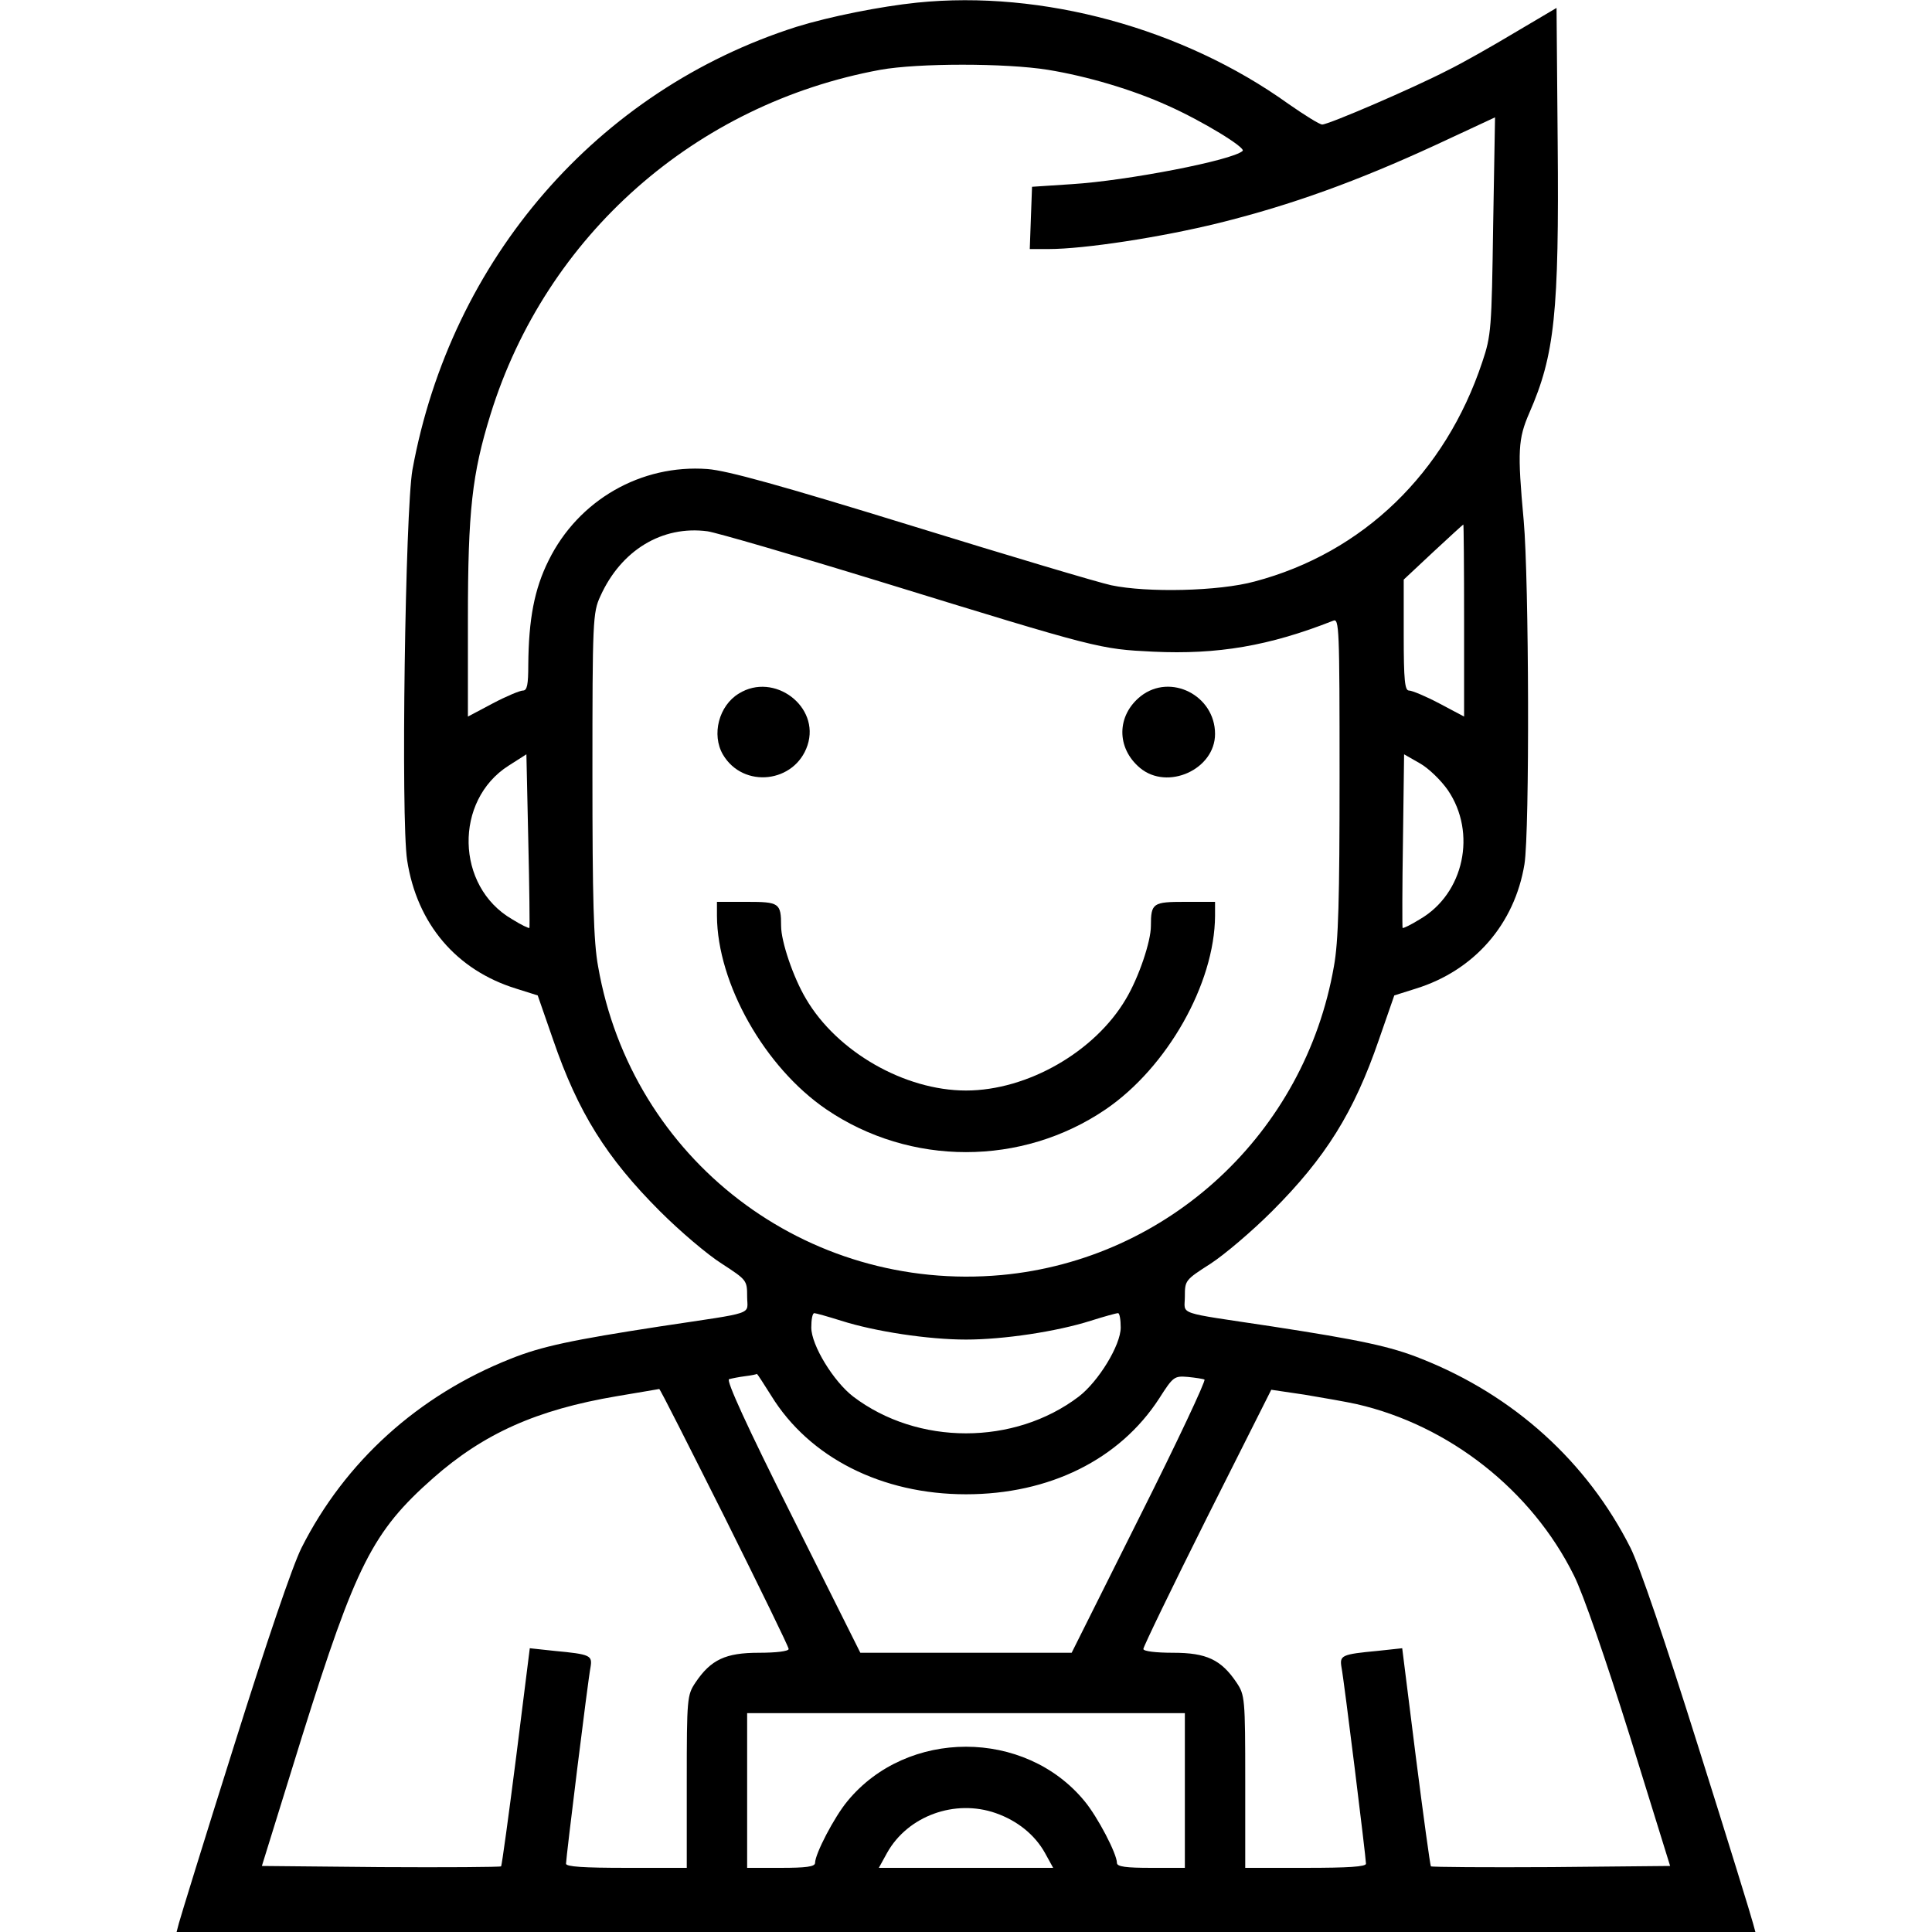
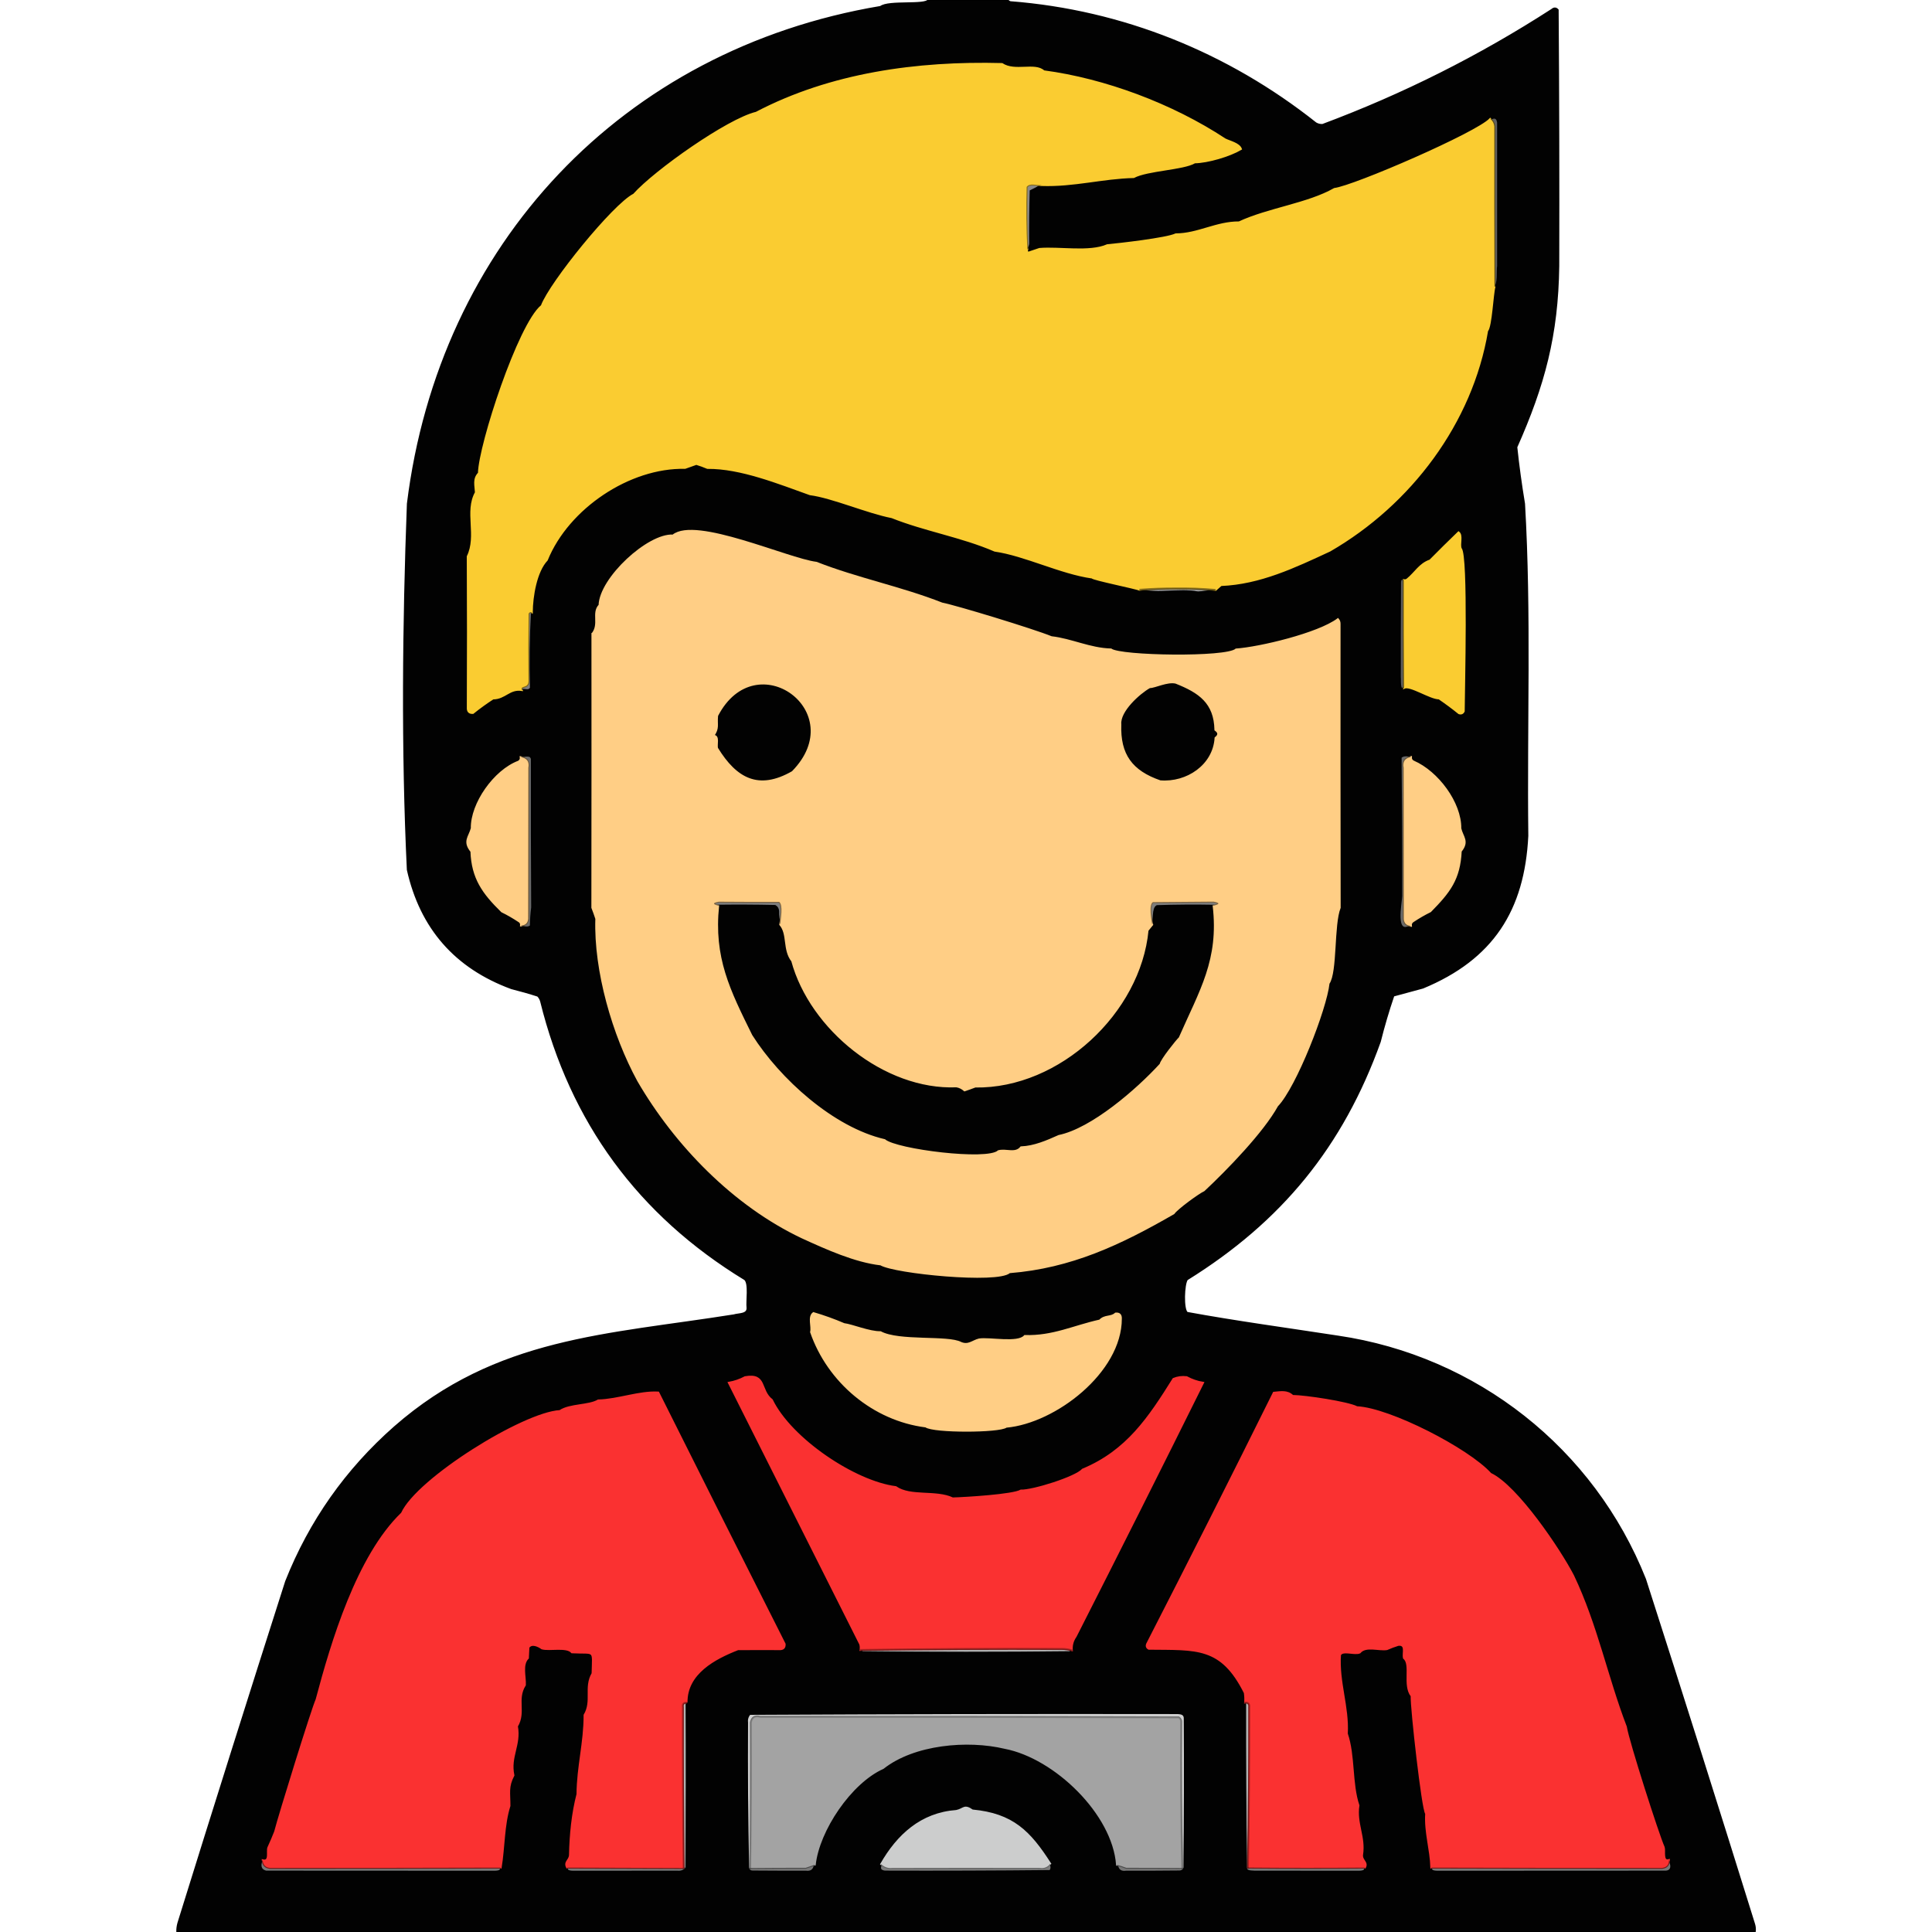
- <svg xmlns="http://www.w3.org/2000/svg" version="1.0" width="512pt" height="512pt" viewBox="0 0 512 512" preserveAspectRatio="xMidYMid meet">
-   <g transform="translate(0,512) scale(0.1,-0.1)" fill="#000000" stroke="none">
-     <path d="M2430 5113 c-97 -10 -232 -37 -319 -64 -528 -168 -916 -616 -1018 -1174 -19 -108 -31 -926 -14 -1035 26 -168 130 -291 289 -340 l57 -18 41 -118 c66 -192 141 -312 283 -454 53 -53 126 -115 164 -139 66 -43 67 -44 67 -87 0 -50 28 -40 -230 -79 -234 -36 -315 -53 -397 -86 -245 -97 -439 -273 -554 -501 -24 -48 -92 -248 -179 -525 -78 -247 -143 -458 -146 -470 l-6 -23 2092 0 2092 0 -6 22 c-3 13 -68 224 -146 471 -87 277 -155 477 -179 525 -115 228 -309 404 -554 501 -82 33 -163 50 -397 86 -258 39 -230 29 -230 79 0 43 1 44 68 87 37 24 110 86 163 139 142 142 217 262 283 454 l41 118 57 18 c155 48 262 171 288 330 14 88 12 754 -2 910 -17 185 -15 217 15 286 67 153 79 265 75 716 l-3 357 -110 -65 c-60 -36 -141 -82 -180 -101 -91 -47 -314 -143 -331 -143 -7 0 -47 25 -90 55 -279 200 -652 302 -984 268z m347 -178 c104 -17 223 -52 318 -95 92 -41 208 -112 198 -120 -27 -25 -307 -79 -452 -88 l-106 -7 -3 -82 -3 -83 50 0 c94 0 297 31 451 69 194 48 369 112 573 206 l159 74 -5 -287 c-4 -273 -5 -291 -29 -362 -98 -294 -316 -505 -603 -581 -95 -26 -285 -30 -380 -10 -33 7 -271 78 -530 158 -347 107 -488 146 -540 150 -176 13 -342 -82 -421 -242 -38 -76 -53 -156 -54 -277 0 -52 -3 -68 -14 -68 -8 0 -44 -15 -80 -34 l-66 -35 0 257 c0 289 11 386 60 544 147 474 543 823 1033 913 100 18 332 18 444 0z m1103 -1459 l0 -255 -66 35 c-36 19 -72 34 -80 34 -11 0 -14 26 -14 147 l0 147 78 73 c42 39 78 72 80 73 1 0 2 -114 2 -254z m-1545 102 c578 -178 579 -178 721 -185 171 -8 307 15 477 82 16 7 17 -17 17 -413 0 -324 -3 -438 -15 -503 -77 -442 -438 -777 -881 -818 -518 -47 -980 306 -1069 818 -12 65 -15 179 -15 510 0 406 1 428 21 471 55 122 164 188 284 172 22 -3 229 -63 460 -134z m-932 -917 c-1 -2 -22 8 -46 23 -150 87 -154 315 -9 407 l47 30 5 -228 c3 -125 4 -230 3 -232z m2434 365 c77 -113 43 -274 -74 -342 -24 -15 -45 -25 -46 -23 -1 2 -1 107 1 232 l3 228 42 -24 c23 -13 56 -45 74 -71z m-1608 -1406 c91 -29 232 -50 331 -50 99 0 240 21 331 50 35 11 67 20 72 20 4 0 7 -17 7 -38 0 -47 -59 -143 -111 -183 -171 -130 -427 -130 -598 0 -52 40 -111 136 -111 183 0 21 3 38 8 38 4 0 36 -9 71 -20z m-185 -199 c101 -164 293 -261 516 -261 221 0 407 92 512 254 37 58 40 60 76 57 20 -2 40 -5 44 -7 4 -3 -73 -167 -172 -364 l-180 -360 -280 0 -280 0 -180 360 c-121 241 -176 362 -168 365 7 2 27 6 43 8 17 2 30 5 31 6 1 0 18 -26 38 -58z m-124 -321 c93 -187 170 -344 170 -350 0 -6 -33 -10 -79 -10 -88 0 -127 -18 -168 -79 -22 -33 -23 -41 -23 -262 l0 -229 -160 0 c-113 0 -160 3 -160 11 0 15 58 486 65 521 5 31 0 34 -96 43 l-65 7 -36 -287 c-20 -157 -38 -288 -40 -291 -3 -2 -147 -3 -320 -2 l-314 3 107 345 c142 452 186 541 347 683 134 118 274 181 487 217 61 10 111 19 112 19 2 1 79 -152 173 -339z m1675 299 c245 -56 464 -228 576 -454 24 -47 85 -224 148 -425 l107 -345 -314 -3 c-173 -1 -317 0 -320 2 -2 3 -20 134 -40 291 l-36 287 -65 -7 c-96 -9 -101 -12 -96 -43 7 -35 65 -506 65 -521 0 -8 -47 -11 -160 -11 l-160 0 0 229 c0 221 -1 229 -23 262 -41 61 -80 79 -168 79 -46 0 -79 4 -79 10 0 6 76 163 169 349 l170 338 88 -13 c48 -8 111 -19 138 -25z m-455 -1024 l0 -205 -90 0 c-65 0 -90 3 -90 13 0 24 -51 122 -86 164 -158 192 -470 192 -628 0 -35 -42 -86 -140 -86 -164 0 -10 -25 -13 -90 -13 l-90 0 0 205 0 205 580 0 580 0 0 -205z m-501 -60 c57 -20 103 -57 130 -105 l22 -40 -231 0 -231 0 22 40 c55 98 180 143 288 105z" />
-     <path d="M1958 3282 c-53 -32 -73 -109 -42 -162 54 -91 191 -75 224 25 34 103 -89 195 -182 137z" />
-     <path d="M3023 3275 c-64 -51 -65 -137 -2 -190 73 -61 199 -4 199 90 0 102 -118 162 -197 100z" />
-     <path d="M1900 2693 c1 -180 127 -402 290 -513 222 -151 518 -151 740 0 163 111 289 333 290 513 l0 37 -79 0 c-86 0 -91 -3 -91 -64 0 -41 -32 -136 -66 -193 -82 -140 -261 -243 -424 -243 -163 0 -342 103 -424 243 -34 57 -66 152 -66 193 0 61 -5 64 -91 64 l-79 0 0 -37z" />
+ <svg xmlns="http://www.w3.org/2000/svg" version="1.1" width="512px" height="512px" style="shape-rendering:geometricPrecision; text-rendering:geometricPrecision; image-rendering:optimizeQuality; fill-rule:evenodd; clip-rule:evenodd">
+   <g>
+     <path fill="#000000" fill-opacity="0.992" stroke="#000000" stroke-width="0.5" stroke-opacity="0.992" d="M 246.04,0 c 6.97,0 13.95,0 20.92,0 c 0.2,0.27 0.45,0.46 0.76,0.57 c 29.73,2.3 57.6,13.57 80.95,32.09 c 0.56,0.34 1.17,0.48 1.82,0.45 c 21.36,-7.97 41.62,-18.14 60.78,-30.51 c 0.56,-0.49 1.07,-0.48 1.54,0.04 c 0.16,22.62 0.22,45.24 0.16,67.86 c -0.24,18.31 -3.83,31.58 -11.12,47.99 c 0.53,5.02 1.22,10.02 2.05,15.01 c 1.7,29.36 0.52,58.6 0.87,88 c -0.98,19.71 -9.27,32.59 -27.71,40.23 c -2.62,0.7 -5.22,1.4 -7.79,2.11 c -1.37,4.01 -2.57,8.08 -3.6,12.2 c -9.96,27.72 -26.18,47.52 -51.1,63 c -0.91,1.15 -1.17,8.06 0.03,8.88 c 12.51,2.31 27.1,4.3 39.9,6.27 c 36.75,5.39 67.74,29.81 81.46,64.32 c 9.78,30.43 19.41,60.9 28.91,91.42 c 0.21,0.68 0.26,1.37 0.16,2.07 c -139.36,0 -278.71,0 -418.06,0 c -0.02,-0.82 0.08,-1.62 0.31,-2.41 c 9.39,-30.2 18.9,-60.36 28.54,-90.49 c 6.32,-15.94 15.92,-29.57 28.8,-40.91 c 27.02,-23.67 56.29,-24.27 89.89,-29.62 c 1.24,-0.4 3.73,-0.1 3.58,-2.04 c -0.22,-1.63 0.58,-6.42 -0.67,-7.51 c -28.11,-17.14 -46.11,-41.69 -54.02,-73.64 c -0.15,-0.57 -0.44,-1.08 -0.85,-1.5 c -2.3,-0.74 -4.64,-1.4 -7,-2 c -14.85,-5.47 -24.01,-15.93 -27.48,-31.38 c -1.52,-31.55 -1.19,-65.29 0.01,-97 c 8.51,-68.6 56.93,-120.17 125.29,-131.67 c 2.11,-1.66 11.95,-0.27 12.67,-1.83 Z M 138.27,182.86 c 0.94,-0.19 1.8,0.48 2.42,-0.51 c -0.17,-6.72 -0.09,-13.41 0.25,-20.08 c 0.03,-4.19 1.09,-10.83 3.98,-13.88 c 5.58,-13.76 21.87,-24.72 36.62,-24.39 c 0.99,-0.36 1.99,-0.72 2.99,-1.06 c 1,0.3 1.99,0.66 2.95,1.07 c 8.79,-0.09 18.95,4.04 27.18,6.97 c 5.92,0.77 15.22,4.83 21.69,6.08 c 8.72,3.49 18.47,5.07 27.27,8.87 c 8.04,1.16 17.43,5.95 25.81,7.13 c 0.13,0.47 11.77,2.79 12.55,3.23 c 5.09,1.4 10.27,-0.27 15.52,0.72 c 1.56,-0.12 3.11,-0.35 4.64,-0.68 c 0.49,-0.41 0.97,-0.84 1.44,-1.28 c 10.29,-0.42 19.44,-4.77 28.83,-9.13 c 21.31,-12.31 37.61,-33.85 41.7,-58.26 c 1.05,-1.13 1.43,-9.88 1.94,-11.62 c 1.2,-0.44 0.71,-4.47 0.95,-5.54 c 0,-12.68 0,-25.35 0,-38.03 c -0.18,-1.29 -0.86,-1.6 -2.05,-0.95 c -3.48,3.79 -36.12,17.93 -41.3,18.55 c -7.01,4.01 -17.58,5.26 -25.28,8.86 c -6.02,-0.04 -10.9,3.16 -16.77,3.17 c -2.44,1.17 -15.09,2.6 -18.16,2.88 c -4.68,2.07 -12.68,0.53 -17.98,0.99 c -0.97,0.34 -1.94,0.67 -2.91,0.98 c -0.41,-0.17 -0.51,-0.45 -0.3,-0.84 c 0.48,-0.42 0.72,-0.96 0.74,-1.6 c -0.04,-4.63 0.01,-9.26 0.14,-13.88 c 1,-0.47 1.97,-1 2.9,-1.59 c 8.52,0.3 16.12,-1.92 24.41,-2.11 c 3.61,-1.92 13.19,-2.11 16.17,-3.9 c 3.48,-0.06 9.18,-1.73 12.26,-3.54 c -0.5,-1.41 -2.99,-1.94 -4.23,-2.56 c -14.05,-9.26 -31.92,-15.9 -48.03,-18.04 c -2.37,-2.21 -7.66,0.34 -11.07,-1.93 c -22.5,-0.59 -45.41,2.58 -65.13,12.92 c -7.52,1.79 -26.81,15.41 -32.42,21.68 c -5.39,2.72 -22.14,23.38 -24.41,29.49 c -6.07,4.92 -16.51,36.82 -16.67,44.35 c -1.48,1.51 -0.89,3.2 -0.8,5.12 c -2.84,5.08 0.54,11.41 -2.16,16.96 c 0.07,13.35 0.07,26.71 0.01,40.06 c -0.05,0.99 0.4,1.46 1.37,1.41 c 1.7,-1.37 3.48,-2.66 5.32,-3.85 c 3.19,0 4.28,-2.72 7.62,-2.24 Z M 156.99,168 c 0.02,24.18 0.01,48.36 -0.02,72.54 c 0.38,0.97 0.73,1.95 1.05,2.94 c -0.44,13.77 4.47,30.75 11.1,42.91 c 9.88,17.01 25.38,32.99 43.45,41.54 c 6.39,2.93 14.08,6.39 20.82,7.15 c 3.74,2.23 31,4.91 34.14,2.07 c 16.26,-1.29 29.3,-7.42 43.5,-15.61 c 0.93,-1.33 6.54,-5.42 8.01,-6.09 c 6.15,-5.76 15.63,-15.56 19.42,-22.42 c 4.87,-5.05 12.9,-25.64 13.63,-32.43 c 2.1,-3.03 1.15,-15.54 2.95,-20.06 c -0.04,-25.04 -0.05,-50.08 -0.03,-75.11 c 0.03,-0.52 -0.12,-0.97 -0.44,-1.34 c -5.21,3.9 -20.73,7.59 -26.99,8.03 c -2.52,2.36 -30.72,1.9 -33.16,-0.01 c -5.62,-0.15 -10.47,-2.65 -15.78,-3.25 c -4.86,-1.98 -25.23,-8.19 -29,-8.92 c -10.91,-4.29 -22.44,-6.54 -33.29,-10.8 c -7.66,-0.95 -32.01,-12.12 -37.99,-7.23 c -6.59,-0.37 -19.28,11.35 -19.48,18.48 c -1.97,2.06 0.21,4.98 -1.89,7.61 Z M 372,153.74 c -0.59,-0.95 -1,0.07 -0.96,0.73 c -0.05,8.34 -0.07,16.69 -0.06,25.03 c 0.12,0.47 -0.28,4.03 1.09,2.78 c 1.64,-0.84 6.93,2.81 9.29,2.81 c 1.81,1.23 3.57,2.53 5.28,3.92 c 0.57,0.2 1,0.03 1.27,-0.52 c 0.02,-5.34 0.97,-41.3 -0.79,-43.11 c -0.48,-1.16 0.47,-3.51 -0.59,-4.3 c -2.54,2.45 -5.05,4.93 -7.54,7.45 c -2.8,0.98 -3.83,3.21 -6.04,5.01 c -0.29,0.22 -0.6,0.29 -0.95,0.2 Z M 189.03,195.01 c 1.47,-2.16 0.78,-2.77 1.02,-5.36 c 10.19,-19.69 35.86,-1.19 19.99,14.94 c -9.03,5.19 -15.02,1.84 -19.98,-6.25 c -0.36,-0.88 0.6,-3.47 -1.03,-3.33 Z M 296.91,191.94 c -0.33,-3.53 5.03,-8.31 7.73,-9.82 c 1.42,-0.01 4.69,-1.73 6.96,-1.2 c 6.25,2.47 10.34,5.28 10.49,12.5 c 0.98,0.69 1,1.4 0.04,2.14 c -0.45,7.33 -7.59,12.08 -14.67,11.49 c -7.54,-2.6 -10.86,-7.01 -10.55,-15.11 Z M 138,200.66 c 0.07,0.52 -0.13,0.92 -0.59,1.19 c -6.36,2.39 -12.5,11.12 -12.39,17.66 c -0.62,2.33 -2.27,3.44 -0.1,6.12 c 0.26,7.1 3.11,11.04 8.09,15.91 c 1.54,0.75 3.02,1.61 4.44,2.55 c 0.48,0.25 0.69,0.64 0.63,1.18 c 0.45,0.58 2.17,0.77 2.6,0.06 c 0.01,-1.62 0.13,-3.23 0.34,-4.84 c -0.08,-13 -0.11,-26 -0.08,-39 c 0.06,-0.52 -0.13,-0.9 -0.57,-1.16 c -0.86,-0.18 -1.65,-0.07 -2.37,0.33 Z M 373.91,245.36 c -0.07,-0.56 0.14,-0.98 0.63,-1.26 c 1.44,-0.96 2.95,-1.83 4.51,-2.6 c 5.05,-5.14 7.7,-8.49 8.07,-15.93 c 2.13,-2.61 0.41,-3.73 -0.11,-6.02 c 0.08,-6.78 -6.03,-14.97 -12.43,-17.74 c -0.49,-0.24 -0.71,-0.64 -0.67,-1.18 c -0.5,-0.62 -2.2,-0.61 -2.72,0.09 c 0.13,12.24 0.19,24.48 0.16,36.72 c -0.03,1.89 -1.99,10.72 2.56,7.92 Z M 190.32,240.01 c 5.03,-0.06 10.06,-0.04 15.08,0.07 c 0.51,0.3 0.78,0.75 0.82,1.34 c -0.04,1.26 0.14,2.46 0.55,3.59 c 2.19,2.51 0.8,6.63 3.17,9.64 c 4.88,17.98 24.53,34.04 43.53,33.25 c 0.82,0.14 1.53,0.5 2.15,1.06 c 0.94,-0.31 1.87,-0.65 2.81,-1.01 c 22.29,0.35 43.63,-19.7 45.69,-41.4 c 0.42,-0.5 0.83,-1 1.23,-1.51 c 0.66,-1.22 0.06,-4.28 1.28,-4.92 c 4.99,-0.15 9.99,-0.19 14.99,-0.1 c 1.68,14.43 -3.47,22.43 -9,35.04 c -0.72,0.66 -4.85,5.83 -5.06,7 c -6.25,6.83 -18.22,17.19 -26.96,18.98 c -3.16,1.42 -6.54,2.88 -10,3.01 c -1.51,1.88 -3.93,0.47 -5.99,1.02 c -2.86,2.78 -27.08,-0.26 -30.19,-2.93 c -13.7,-3.16 -27.93,-16.11 -35.29,-27.72 c -5.92,-11.99 -10.25,-20.57 -8.81,-34.41 Z M 214.94,353.01 c 4.55,13.18 16.55,23.28 30.4,25.02 c 2.09,1.52 19.46,1.46 21.32,0.07 c 12.92,-1.15 30.39,-14.53 30.39,-28.64 c 0.04,-1 -0.43,-1.46 -1.4,-1.36 c -1.26,1.16 -2.84,0.41 -4.19,1.85 c -6.94,1.53 -12.38,4.33 -19.88,4.1 c -1.8,2.13 -9.36,0.46 -12.12,0.92 c -1.75,0.44 -2.79,1.75 -4.81,0.91 c -3.37,-1.85 -16.44,-0.19 -21.31,-2.84 c -2.98,0.05 -7.53,-1.89 -9.66,-2.14 c -2.65,-1.14 -5.36,-2.11 -8.11,-2.92 c -1.37,1.03 -0.25,3.52 -0.63,5.03 Z M 228.04,437.26 c 0.09,0.29 0.29,0.49 0.59,0.58 c 18.25,0.21 36.5,0.21 54.74,0.01 c 0.3,-0.07 0.53,-0.24 0.68,-0.49 c -0.11,-1.35 0.23,-2.59 1.02,-3.71 c 11.36,-22.35 22.61,-44.75 33.75,-67.2 c -1.52,-0.24 -2.97,-0.74 -4.35,-1.49 c -1.22,-0.15 -2.38,0 -3.49,0.46 c -6.41,10.24 -12.24,19.12 -24.04,24.03 c -1.86,2.11 -13.29,5.68 -16.39,5.56 c -2.02,1.23 -14.79,2 -18.08,2.08 c -4.45,-2.11 -11.23,-0.27 -15.08,-2.99 c -10.85,-1.36 -27.79,-12.7 -32.83,-23.09 c -3.32,-2.56 -1.37,-7.07 -7.11,-6.04 c -1.36,0.72 -2.8,1.22 -4.3,1.48 c 11.6,23.09 23.2,46.17 34.81,69.26 c 0.15,0.51 0.17,1.02 0.08,1.55 Z M 69.62,493 c -0.28,0.09 -0.44,0.29 -0.48,0.6 c -0.3,1.28 0.15,2.08 1.35,2.39 c 20.01,0 40.02,0.01 60.03,0.03 c 0.63,-0.01 2.57,0.14 2.17,-1.08 c 0.89,-5.35 0.73,-11.35 2.33,-16.37 c 0.01,-3.46 -0.55,-5.01 1.05,-8.09 c -1.05,-4.99 1.83,-8.01 0.93,-13.01 c 2.25,-3.78 -0.3,-7.12 2.11,-10.93 c 0.12,-2.18 -0.94,-5.44 0.8,-7.14 c 0.06,-0.95 0.1,-1.9 0.14,-2.85 c 0.87,-1.24 2.64,-0.38 3.58,0.3 c 2.02,0.57 6.59,-0.6 7.94,1.04 c 6.26,0.33 5.62,-1.05 5.46,5.6 c -2.16,3.73 0.1,7.3 -2.12,11.02 c 0.02,7.27 -1.83,13.7 -1.88,20.97 c -1.33,5.14 -1.87,10.67 -1.99,16.06 c -0.01,1.52 -1.6,1.83 -0.73,3.4 c -0.42,1.23 1.55,1.07 2.17,1.08 c 9.01,-0.02 18.02,-0.03 27.04,-0.02 c 0.97,0.1 1.76,-0.21 2.36,-0.92 c 0.13,-14.63 0.15,-29.24 0.07,-43.84 c -0.14,-7.81 7.5,-11.8 13.61,-14.18 c 3.65,-0.03 7.31,-0.03 10.97,-0.01 c 1.01,0.06 1.48,-0.4 1.42,-1.36 c -11.22,-22.21 -22.39,-44.43 -33.5,-66.66 c -5.12,-0.27 -10.57,1.96 -15.91,2.1 c -2.42,1.47 -7.59,1.04 -10.16,2.81 c -9.71,0.54 -37.77,18.03 -41.86,27.1 c -11.8,11.39 -18.57,34.13 -22.63,49.39 c -1.1,2.37 -9.93,30.84 -10.99,35.01 c -0.55,1.41 -1.15,2.81 -1.79,4.19 c -0.4,1.06 0.57,3.87 -1.49,3.37 Z M 329.97,451.21 c -0.03,14.6 0.05,29.2 0.26,43.79 c -0.03,1.07 1.59,0.93 2.25,1 c 9.02,-0.01 18.03,0 27.04,0.02 c 0.62,-0.01 2.59,0.15 2.18,-1.08 c 0.82,-1.42 -0.9,-1.87 -0.73,-3.39 c 0.75,-4.75 -1.69,-8.27 -0.96,-13.09 c -1.95,-5.77 -1.08,-13.2 -3.08,-19.01 c 0.4,-7.09 -2.3,-13.71 -1.81,-20.87 c 0.63,-1.42 3.93,-0.03 5.23,-0.65 c 1.58,-1.91 5.01,-0.54 7.19,-0.89 c 0.98,-0.43 1.98,-0.81 3.01,-1.13 c 2.28,-0.24 1.16,2.19 1.51,3.5 c 2.07,1.61 -0.21,7.21 2.03,10.03 c -0.13,3.1 2.92,30.21 3.85,31.19 c -0.31,4.93 1.23,9.44 1.37,14.31 c -0.39,1.22 1.55,1.07 2.17,1.08 c 20.01,-0.02 40.02,-0.03 60.03,-0.03 c 1.78,-0.16 1.63,-1.99 0.78,-3.05 c -1.86,0.56 -1.05,-2.49 -1.38,-3.39 c -1.51,-3.35 -9.48,-28.24 -10.03,-31.92 c -5.07,-13.2 -7.71,-26.84 -13.98,-40.03 c -3.5,-6.79 -14.88,-23.73 -21.89,-27.02 c -5.95,-6.58 -26.75,-17.25 -35.42,-17.66 c -2.38,-1.25 -13.7,-2.96 -17.03,-2.99 c -1.43,-1.39 -3.19,-1 -4.99,-0.84 c -11.04,22.26 -22.22,44.44 -33.56,66.55 c -0.25,0.57 -0.11,1 0.43,1.3 c 12.7,0.15 19.22,-0.76 25.44,11.66 c 0.13,0.86 0.16,1.74 0.09,2.61 Z M 198.28,494.99 c 0.12,0.65 0.53,0.97 1.22,0.97 c 4.67,0.04 9.34,0.05 14.02,0.04 c 1.43,0.19 2.24,-0.42 2.41,-1.84 c 0.98,-9.07 9.44,-21.76 18.09,-25.62 c 8.17,-6.45 22.41,-7.69 32.29,-5.33 c 13.32,2.56 28.74,17.49 29.71,30.99 c 0.2,1.42 1.02,2.02 2.46,1.8 c 4.67,0.02 9.35,0 14.02,-0.05 c 0.67,0 1.13,-0.31 1.38,-0.92 c 0.13,-13.17 0.16,-26.35 0.09,-39.53 c 0.09,-1.96 -2.25,-1.41 -3.47,-1.51 c -37.28,-0.06 -74.55,0.01 -111.82,0.21 c -0.57,0.64 -0.8,1.4 -0.69,2.28 c -0.08,12.85 0.01,25.68 0.29,38.51 Z M 233.52,494.02 c -0.6,1.14 -0.28,1.8 0.96,1.96 c 14.62,0.05 29.23,0 43.83,-0.15 c 0.44,-0.61 0.44,-1.25 0.01,-1.92 c -5.46,-8.52 -9.98,-13.12 -20.63,-14.12 c -2.21,-1.56 -2.21,-0.3 -4.24,0.13 c -9.33,0.68 -15.55,6.46 -19.93,14.1 Z" />
+   </g>
+   <g>
+     <path fill="#a3a3a3" stroke="#a3a3a3" stroke-width="0.5" d="M 313.29,495.04 c -4.94,-0.04 -9.87,-0.05 -14.81,-0.05 c -0.81,-0.32 -1.63,-0.58 -2.46,-0.79 c -0.97,-13.5 -16.39,-28.43 -29.71,-30.99 c -9.88,-2.36 -24.12,-1.12 -32.29,5.33 c -8.65,3.86 -17.11,16.55 -18.09,25.62 c -0.79,0.28 -1.6,0.56 -2.41,0.83 c -4.9,-0.01 -9.79,0.01 -14.69,0.06 c 0.17,-12.85 0.23,-25.71 0.16,-38.58 c 0.25,-1.35 1.08,-1.85 2.5,-1.48 c 36.96,-0.03 73.93,0.02 110.89,0.14 c 0.47,0.32 0.68,0.77 0.63,1.34 c -0.11,12.87 -0.01,25.72 0.28,38.57 Z" />
+   </g>
+   <g>
+     <path fill="#cccdcd" stroke="#cccdcd" stroke-width="0.5" d="M 278.32,493.91 c -0.69,0.92 -1.63,1.29 -2.81,1.11 c -13.01,-0.03 -26.01,-0.02 -39.02,0.01 c -1.16,0.12 -2.15,-0.21 -2.97,-1.01 c 4.38,-7.64 10.6,-13.42 19.93,-14.1 c 2.03,-0.43 2.03,-1.69 4.24,-0.13 c 10.65,1 15.17,5.6 20.63,14.12 Z" />
+   </g>
+   <g>
+     <path fill="#ffce85" stroke="#ffce85" stroke-width="0.5" d="M 156.99,168 c 2.1,-2.63 -0.08,-5.55 1.89,-7.61 c 0.2,-7.13 12.89,-18.85 19.48,-18.48 c 5.98,-4.89 30.33,6.28 37.99,7.23 c 10.85,4.26 22.38,6.51 33.29,10.8 c 3.77,0.73 24.14,6.94 29,8.92 c 5.31,0.6 10.16,3.1 15.78,3.25 c 2.44,1.91 30.64,2.37 33.16,0.01 c 6.26,-0.44 21.78,-4.13 26.99,-8.03 c 0.32,0.37 0.47,0.82 0.44,1.34 c -0.02,25.03 -0.01,50.07 0.03,75.11 c -1.8,4.52 -0.85,17.03 -2.95,20.06 c -0.73,6.79 -8.76,27.38 -13.63,32.43 c -3.79,6.86 -13.27,16.66 -19.42,22.42 c -1.47,0.67 -7.08,4.76 -8.01,6.09 c -14.2,8.19 -27.24,14.32 -43.5,15.61 c -3.14,2.84 -30.4,0.16 -34.14,-2.07 c -6.74,-0.76 -14.43,-4.22 -20.82,-7.15 c -18.07,-8.55 -33.57,-24.53 -43.45,-41.54 c -6.63,-12.16 -11.54,-29.14 -11.1,-42.91 c -0.32,-0.99 -0.67,-1.97 -1.05,-2.94 c 0.03,-24.18 0.04,-48.36 0.02,-72.54 Z M 189.03,195.01 c 1.63,-0.14 0.67,2.45 1.03,3.33 c 4.96,8.09 10.95,11.44 19.98,6.25 c 15.87,-16.13 -9.8,-34.63 -19.99,-14.94 c -0.24,2.59 0.45,3.2 -1.02,5.36 Z M 296.91,191.94 c -0.31,8.1 3.01,12.51 10.55,15.11 c 7.08,0.59 14.22,-4.16 14.67,-11.49 c 0.96,-0.74 0.94,-1.45 -0.04,-2.14 c -0.15,-7.22 -4.24,-10.03 -10.49,-12.5 c -2.27,-0.53 -5.54,1.19 -6.96,1.2 c -2.7,1.51 -8.06,6.29 -7.73,9.82 Z M 138,200.66 c 1.65,0.25 2.32,1.19 2.02,2.82 c -0.01,13.34 -0.02,26.68 -0.05,40.01 c -0.1,1.14 -0.73,1.73 -1.89,1.78 c 0.06,-0.54 -0.15,-0.93 -0.63,-1.18 c -1.42,-0.94 -2.9,-1.8 -4.44,-2.55 c -4.98,-4.87 -7.83,-8.81 -8.09,-15.91 c -2.17,-2.68 -0.52,-3.79 0.1,-6.12 c -0.11,-6.54 6.03,-15.27 12.39,-17.66 c 0.46,-0.27 0.66,-0.67 0.59,-1.19 Z M 373.91,200.63 c -0.04,0.54 0.18,0.94 0.67,1.18 c 6.4,2.77 12.51,10.96 12.43,17.74 c 0.52,2.29 2.24,3.41 0.11,6.02 c -0.37,7.44 -3.02,10.79 -8.07,15.93 c -1.56,0.77 -3.07,1.64 -4.51,2.6 c -0.49,0.28 -0.7,0.7 -0.63,1.26 c -1.16,-0.06 -1.79,-0.66 -1.89,-1.8 c -0.02,-13.36 -0.03,-26.72 -0.04,-40.08 c -0.32,-1.61 0.33,-2.57 1.93,-2.85 Z M 190.32,240.01 c -1.44,13.84 2.89,22.42 8.81,34.41 c 7.36,11.61 21.59,24.56 35.29,27.72 c 3.11,2.67 27.33,5.71 30.19,2.93 c 2.06,-0.55 4.48,0.86 5.99,-1.02 c 3.46,-0.13 6.84,-1.59 10,-3.01 c 8.74,-1.79 20.71,-12.15 26.96,-18.98 c 0.21,-1.17 4.34,-6.34 5.06,-7 c 5.53,-12.61 10.68,-20.61 9,-35.04 c 1.69,-0.41 1.68,-0.77 -0.02,-1.08 c -5.36,0.04 -10.72,0.08 -16.07,0.13 c -1.16,0.7 -0.4,4.77 -0.18,5.97 c -0.4,0.51 -0.81,1.01 -1.23,1.51 c -2.06,21.7 -23.4,41.75 -45.69,41.4 c -0.94,0.36 -1.87,0.7 -2.81,1.01 c -0.62,-0.56 -1.33,-0.92 -2.15,-1.06 c -19,0.79 -38.65,-15.27 -43.53,-33.25 c -2.37,-3.01 -0.98,-7.13 -3.17,-9.64 c 0.08,-1.27 0.86,-5.27 -0.29,-6.01 c -5.33,0.02 -10.66,0 -16,-0.04 c -1.62,0.29 -1.67,0.64 -0.16,1.05 Z M 214.94,353.01 c 0.38,-1.51 -0.74,-4 0.63,-5.03 c 2.75,0.81 5.46,1.78 8.11,2.92 c 2.13,0.25 6.68,2.19 9.66,2.14 c 4.87,2.65 17.94,0.99 21.31,2.84 c 2.02,0.84 3.06,-0.47 4.81,-0.91 c 2.76,-0.46 10.32,1.21 12.12,-0.92 c 7.5,0.23 12.94,-2.57 19.88,-4.1 c 1.35,-1.44 2.93,-0.69 4.19,-1.85 c 0.97,-0.1 1.44,0.36 1.4,1.36 c 0,14.11 -17.47,27.49 -30.39,28.64 c -1.86,1.39 -19.23,1.45 -21.32,-0.07 c -13.85,-1.74 -25.85,-11.84 -30.4,-25.02 Z" />
+   </g>
+   <g>
+     <path fill="#facc31" stroke="#facc31" stroke-width="0.5" d="M 276.03,49.04 c -1.25,0.19 -3.08,-0.68 -3.96,0.5 c -0.15,5.53 -0.09,11.05 0.18,16.57 c -0.21,0.39 -0.11,0.67 0.3,0.84 c 0.97,-0.31 1.94,-0.64 2.91,-0.98 c 5.3,-0.46 13.3,1.08 17.98,-0.99 c 3.07,-0.28 15.72,-1.71 18.16,-2.88 c 5.87,-0.01 10.75,-3.21 16.77,-3.17 c 7.7,-3.6 18.27,-4.85 25.28,-8.86 c 5.18,-0.62 37.82,-14.76 41.3,-18.55 c 0.63,0.51 0.98,1.17 1.06,1.98 c -0.03,14.18 -0.01,28.36 0.04,42.54 c -0.51,1.74 -0.89,10.49 -1.94,11.62 c -4.09,24.41 -20.39,45.95 -41.7,58.26 c -9.39,4.36 -18.54,8.71 -28.83,9.13 c -0.47,0.44 -0.95,0.87 -1.44,1.28 c -3.52,-0.31 -7.05,-0.44 -10.59,-0.39 c -3.2,-0.01 -6.39,0.11 -9.57,0.35 c -0.78,-0.44 -12.42,-2.76 -12.55,-3.23 c -8.38,-1.18 -17.77,-5.97 -25.81,-7.13 c -8.8,-3.8 -18.55,-5.38 -27.27,-8.87 c -6.47,-1.25 -15.77,-5.31 -21.69,-6.08 c -8.23,-2.93 -18.39,-7.06 -27.18,-6.97 c -0.96,-0.41 -1.95,-0.77 -2.95,-1.07 c -1,0.34 -2,0.7 -2.99,1.06 c -14.75,-0.33 -31.04,10.63 -36.62,24.39 c -2.89,3.05 -3.95,9.69 -3.98,13.88 c -0.39,-0.14 -0.68,-0.01 -0.85,0.37 c -0.09,5.96 -0.1,11.91 -0.03,17.87 c -0.05,2.07 -2.2,1 -1.79,2.35 c -3.34,-0.48 -4.43,2.24 -7.62,2.24 c -1.84,1.19 -3.62,2.48 -5.32,3.85 c -0.97,0.05 -1.42,-0.42 -1.37,-1.41 c 0.06,-13.35 0.06,-26.71 -0.01,-40.06 c 2.7,-5.55 -0.68,-11.88 2.16,-16.96 c -0.09,-1.92 -0.68,-3.61 0.8,-5.12 c 0.16,-7.53 10.6,-39.43 16.67,-44.35 c 2.27,-6.11 19.02,-26.77 24.41,-29.49 c 5.61,-6.27 24.9,-19.89 32.42,-21.68 c 19.72,-10.34 42.63,-13.51 65.13,-12.92 c 3.41,2.27 8.7,-0.28 11.07,1.93 c 16.11,2.14 33.98,8.78 48.03,18.04 c 1.24,0.62 3.73,1.15 4.23,2.56 c -3.08,1.81 -8.78,3.48 -12.26,3.54 c -2.98,1.79 -12.56,1.98 -16.17,3.9 c -8.29,0.19 -15.89,2.41 -24.41,2.11 Z M 372.07,182.28 c -0.07,-9.51 -0.09,-19.03 -0.07,-28.54 c 0.35,0.09 0.66,0.02 0.95,-0.2 c 2.21,-1.8 3.24,-4.03 6.04,-5.01 c 2.49,-2.52 5,-5 7.54,-7.45 c 1.06,0.79 0.11,3.14 0.59,4.3 c 1.76,1.81 0.81,37.77 0.79,43.11 c -0.27,0.55 -0.7,0.72 -1.27,0.52 c -1.71,-1.39 -3.47,-2.69 -5.28,-3.92 c -2.36,0 -7.65,-3.65 -9.29,-2.81 Z" />
+   </g>
+   <g>
+     <path fill="#fa3131" stroke="#fa3131" stroke-width="0.5" d="M 284.05,437.36 c -0.83,-0.24 -1.68,-0.37 -2.54,-0.37 c -17.83,-0.08 -35.65,0.01 -53.47,0.27 c 0.09,-0.53 0.07,-1.04 -0.08,-1.55 c -11.61,-23.09 -23.21,-46.17 -34.81,-69.26 c 1.5,-0.26 2.94,-0.76 4.3,-1.48 c 5.74,-1.03 3.79,3.48 7.11,6.04 c 5.04,10.39 21.98,21.73 32.83,23.09 c 3.85,2.72 10.63,0.88 15.08,2.99 c 3.29,-0.08 16.06,-0.85 18.08,-2.08 c 3.1,0.12 14.53,-3.45 16.39,-5.56 c 11.8,-4.91 17.63,-13.79 24.04,-24.03 c 1.11,-0.46 2.27,-0.61 3.49,-0.46 c 1.38,0.75 2.83,1.25 4.35,1.49 c -11.14,22.45 -22.39,44.85 -33.75,67.2 c -0.79,1.12 -1.13,2.36 -1.02,3.71 Z M 181.95,451.24 c -0.79,-0.03 -1.12,0.37 -0.98,1.2 c -0.03,14.21 0.04,28.41 0.21,42.6 c -10.29,-0.02 -20.58,-0.05 -30.87,-0.1 c -0.87,-1.57 0.72,-1.88 0.73,-3.4 c 0.12,-5.39 0.66,-10.92 1.99,-16.06 c 0.05,-7.27 1.9,-13.7 1.88,-20.97 c 2.22,-3.72 -0.04,-7.29 2.12,-11.02 c 0.16,-6.65 0.8,-5.27 -5.46,-5.6 c -1.35,-1.64 -5.92,-0.47 -7.94,-1.04 c -0.94,-0.68 -2.71,-1.54 -3.58,-0.3 c -0.04,0.95 -0.08,1.9 -0.14,2.85 c -1.74,1.7 -0.68,4.96 -0.8,7.14 c -2.41,3.81 0.14,7.15 -2.11,10.93 c 0.9,5 -1.98,8.02 -0.93,13.01 c -1.6,3.08 -1.04,4.63 -1.05,8.09 c -1.6,5.02 -1.44,11.02 -2.33,16.37 c -20.4,0.06 -40.8,0.08 -61.2,0.07 c -1.16,-0.14 -1.79,-0.82 -1.87,-2.01 c 2.06,0.5 1.09,-2.31 1.49,-3.37 c 0.64,-1.38 1.24,-2.78 1.79,-4.19 c 1.06,-4.17 9.89,-32.64 10.99,-35.01 c 4.06,-15.26 10.83,-38 22.63,-49.39 c 4.09,-9.07 32.15,-26.56 41.86,-27.1 c 2.57,-1.77 7.74,-1.34 10.16,-2.81 c 5.34,-0.14 10.79,-2.37 15.91,-2.1 c 11.11,22.23 22.28,44.45 33.5,66.66 c 0.06,0.96 -0.41,1.42 -1.42,1.36 c -3.66,-0.02 -7.32,-0.02 -10.97,0.01 c -6.11,2.38 -13.75,6.37 -13.61,14.18 Z M 442.29,492.94 c 0.01,1.23 -0.59,1.92 -1.78,2.07 c -20.4,0.01 -40.8,-0.01 -61.2,-0.07 c -0.14,-4.87 -1.68,-9.38 -1.37,-14.31 c -0.93,-0.98 -3.98,-28.09 -3.85,-31.19 c -2.24,-2.82 0.04,-8.42 -2.03,-10.03 c -0.35,-1.31 0.77,-3.74 -1.51,-3.5 c -1.03,0.32 -2.03,0.7 -3.01,1.13 c -2.18,0.35 -5.61,-1.02 -7.19,0.89 c -1.3,0.62 -4.6,-0.77 -5.23,0.65 c -0.49,7.16 2.21,13.78 1.81,20.87 c 2,5.81 1.13,13.24 3.08,19.01 c -0.73,4.82 1.71,8.34 0.96,13.09 c -0.17,1.52 1.55,1.97 0.73,3.39 c -10.33,0.08 -20.66,0.08 -30.98,-0.01 c 0.26,-14.15 0.37,-28.3 0.34,-42.46 c 0.1,-0.89 -0.26,-1.31 -1.09,-1.26 c 0.07,-0.87 0.04,-1.75 -0.09,-2.61 c -6.22,-12.42 -12.74,-11.51 -25.44,-11.66 c -0.54,-0.3 -0.68,-0.73 -0.43,-1.3 c 11.34,-22.11 22.52,-44.29 33.56,-66.55 c 1.8,-0.16 3.56,-0.55 4.99,0.84 c 3.33,0.03 14.65,1.74 17.03,2.99 c 8.67,0.41 29.47,11.08 35.42,17.66 c 7.01,3.29 18.39,20.23 21.89,27.02 c 6.27,13.19 8.91,26.83 13.98,40.03 c 0.55,3.68 8.52,28.57 10.03,31.92 c 0.33,0.9 -0.48,3.95 1.38,3.39 Z" />
+   </g>
+   <g>
+     <path fill="#000000" fill-opacity="0.533" d="M 69.62,493 c 0.08,1.19 0.71,1.87 1.87,2.01 c 20.4,0.01 40.8,-0.01 61.2,-0.07 c 0.4,1.22 -1.54,1.07 -2.17,1.08 c -20.01,-0.02 -40.02,-0.03 -60.03,-0.03 c -1.2,-0.31 -1.65,-1.11 -1.35,-2.39 c 0.04,-0.31 0.2,-0.51 0.48,-0.6 Z M 442.29,492.94 c 0.85,1.06 1,2.89 -0.78,3.05 c -20.01,0 -40.02,0.01 -60.03,0.03 c -0.62,-0.01 -2.56,0.14 -2.17,-1.08 c 20.4,0.06 40.8,0.08 61.2,0.07 c 1.19,-0.15 1.79,-0.84 1.78,-2.07 Z M 215.93,494.16 c -0.17,1.42 -0.98,2.03 -2.41,1.84 c -4.68,0.01 -9.35,0 -14.02,-0.04 c -0.69,0 -1.1,-0.32 -1.22,-0.97 c 0.18,0.02 0.37,0.04 0.55,0.06 c 4.9,-0.05 9.79,-0.07 14.69,-0.06 c 0.81,-0.27 1.62,-0.55 2.41,-0.83 Z M 296.02,494.2 c 0.83,0.21 1.65,0.47 2.46,0.79 c 4.94,0 9.87,0.01 14.81,0.05 c 0.19,0 0.39,0 0.59,-0.01 c -0.25,0.61 -0.71,0.92 -1.38,0.92 c -4.67,0.05 -9.35,0.07 -14.02,0.05 c -1.44,0.22 -2.26,-0.38 -2.46,-1.8 Z M 150.31,494.94 c 10.29,0.05 20.58,0.08 30.87,0.1 c 0.24,0.02 0.47,0.03 0.7,0.04 c -0.6,0.71 -1.39,1.02 -2.36,0.92 c -9.02,-0.01 -18.03,0 -27.04,0.02 c -0.62,-0.01 -2.59,0.15 -2.17,-1.08 Z M 330.23,495 c 0.16,-0.02 0.33,-0.05 0.49,-0.07 c 10.32,0.09 20.65,0.09 30.98,0.01 c 0.41,1.23 -1.56,1.07 -2.18,1.08 c -9.01,-0.02 -18.02,-0.03 -27.04,-0.02 c -0.66,-0.07 -2.28,0.07 -2.25,-1 Z" />
+   </g>
+   <g>
+     <path fill="#000000" fill-opacity="0.188" stroke="#000000" stroke-width="0.5" stroke-opacity="0.188" d="M 313.88,495.03 c -0.2,0.01 -0.4,0.01 -0.59,0.01 c -0.29,-12.85 -0.39,-25.7 -0.28,-38.57 c 0.05,-0.57 -0.16,-1.02 -0.63,-1.34 c -36.96,-0.12 -73.93,-0.17 -110.89,-0.14 c -1.42,-0.37 -2.25,0.13 -2.5,1.48 c 0.07,12.87 0.01,25.73 -0.16,38.58 c -0.18,-0.02 -0.37,-0.04 -0.55,-0.06 c -0.28,-12.83 -0.37,-25.66 -0.29,-38.51 c -0.11,-0.88 0.12,-1.64 0.69,-2.28 c 37.27,-0.2 74.54,-0.27 111.82,-0.21 c 1.22,0.1 3.56,-0.45 3.47,1.51 c 0.07,13.18 0.04,26.36 -0.09,39.53 Z" />
+   </g>
+   <g>
+     <path fill="#000000" fill-opacity="0.514" d="M 140.94,162.27 c -0.34,6.67 -0.42,13.36 -0.25,20.08 c -0.62,0.99 -1.48,0.32 -2.42,0.51 c -0.41,-1.35 1.74,-0.28 1.79,-2.35 c -0.07,-5.96 -0.06,-11.91 0.03,-17.87 c 0.17,-0.38 0.46,-0.51 0.85,-0.37 Z M 206.77,245.01 c -0.41,-1.13 -0.59,-2.33 -0.55,-3.59 c -0.04,-0.59 -0.31,-1.04 -0.82,-1.34 c -5.02,-0.11 -10.05,-0.13 -15.08,-0.07 c -1.51,-0.41 -1.46,-0.76 0.16,-1.05 c 5.34,0.04 10.67,0.06 16,0.04 c 1.15,0.74 0.37,4.74 0.29,6.01 Z M 321.62,240.02 c -5,-0.09 -10,-0.05 -14.99,0.1 c -1.22,0.64 -0.62,3.7 -1.28,4.92 c -0.22,-1.2 -0.98,-5.27 0.18,-5.97 c 5.35,-0.05 10.71,-0.09 16.07,-0.13 c 1.7,0.31 1.71,0.67 0.02,1.08 Z M 233.52,494.02 c 0.82,0.8 1.81,1.13 2.97,1.01 c 13.01,-0.03 26.01,-0.04 39.02,-0.01 c 1.18,0.18 2.12,-0.19 2.81,-1.11 c 0.43,0.67 0.43,1.31 -0.01,1.92 c -14.6,0.15 -29.21,0.2 -43.83,0.15 c -1.24,-0.16 -1.56,-0.82 -0.96,-1.96 Z" />
+   </g>
+   <g>
+     <path fill="#000000" fill-opacity="0.584" d="M 138.08,245.27 c 1.16,-0.05 1.79,-0.64 1.89,-1.78 c 0.03,-13.33 0.04,-26.67 0.05,-40.01 c 0.3,-1.63 -0.37,-2.57 -2.02,-2.82 c 0.72,-0.4 1.51,-0.51 2.37,-0.33 c 0.44,0.26 0.63,0.64 0.57,1.16 c -0.03,13 0,26 0.08,39 c -0.21,1.61 -0.33,3.22 -0.34,4.84 c -0.43,0.71 -2.15,0.52 -2.6,-0.06 Z M 373.91,200.63 c -1.6,0.28 -2.25,1.24 -1.93,2.85 c 0.01,13.36 0.02,26.72 0.04,40.08 c 0.1,1.14 0.73,1.74 1.89,1.8 c -4.55,2.8 -2.59,-6.03 -2.56,-7.92 c 0.03,-12.24 -0.03,-24.48 -0.16,-36.72 c 0.52,-0.7 2.22,-0.71 2.72,-0.09 Z" />
+   </g>
+   <g>
+     <path fill="#000000" fill-opacity="0.302" stroke="#000000" stroke-width="0.5" stroke-opacity="0.302" d="M 181.95,451.24 c 0.08,14.6 0.06,29.21 -0.07,43.84 c -0.23,-0.01 -0.46,-0.02 -0.7,-0.04 c -0.17,-14.19 -0.24,-28.39 -0.21,-42.6 c -0.14,-0.83 0.19,-1.23 0.98,-1.2 Z M 329.97,451.21 c 0.83,-0.05 1.19,0.37 1.09,1.26 c 0.03,14.16 -0.08,28.31 -0.34,42.46 c -0.16,0.02 -0.33,0.05 -0.49,0.07 c -0.21,-14.59 -0.29,-29.19 -0.26,-43.79 Z" />
+   </g>
+   <g>
+     <path fill="#000000" fill-opacity="0.314" stroke="#000000" stroke-width="0.5" stroke-opacity="0.314" d="M 228.04,437.26 c 17.82,-0.26 35.64,-0.35 53.47,-0.27 c 0.86,0 1.71,0.13 2.54,0.37 c -0.15,0.25 -0.38,0.42 -0.68,0.49 c -18.24,0.2 -36.49,0.2 -54.74,-0.01 c -0.3,-0.09 -0.5,-0.29 -0.59,-0.58 Z" />
+   </g>
+   <g>
+     <path fill="#000000" fill-opacity="0.624" d="M 396.05,76.04 c -0.05,-14.18 -0.07,-28.36 -0.04,-42.54 c -0.08,-0.81 -0.43,-1.47 -1.06,-1.98 c 1.19,-0.65 1.87,-0.34 2.05,0.95 c 0,12.68 0,25.35 0,38.03 c -0.24,1.07 0.25,5.1 -0.95,5.54 Z" />
+   </g>
+   <g>
+     <path fill="#000000" fill-opacity="0.635" d="M 372,153.74 c -0.02,9.51 0,19.03 0.07,28.54 c -1.37,1.25 -0.97,-2.31 -1.09,-2.78 c -0.01,-8.34 0.01,-16.69 0.06,-25.03 c -0.04,-0.66 0.37,-1.68 0.96,-0.73 Z" />
+   </g>
+   <g>
+     <path fill="#000000" fill-opacity="0.467" d="M 276.03,49.04 c -0.93,0.59 -1.9,1.12 -2.9,1.59 c -0.13,4.62 -0.18,9.25 -0.14,13.88 c -0.02,0.64 -0.26,1.18 -0.74,1.6 c -0.27,-5.52 -0.33,-11.04 -0.18,-16.57 c 0.88,-1.18 2.71,-0.31 3.96,-0.5 Z" />
+   </g>
+   <g>
+     <path fill="#000000" fill-opacity="0.408" stroke="#000000" stroke-width="0.5" stroke-opacity="0.408" d="M 301.98,156.29 c 3.18,-0.24 6.37,-0.36 9.57,-0.35 c 3.54,-0.05 7.07,0.08 10.59,0.39 c -1.53,0.33 -3.08,0.56 -4.64,0.68 c -5.25,-0.99 -10.43,0.68 -15.52,-0.72 Z" />
  </g>
</svg>
